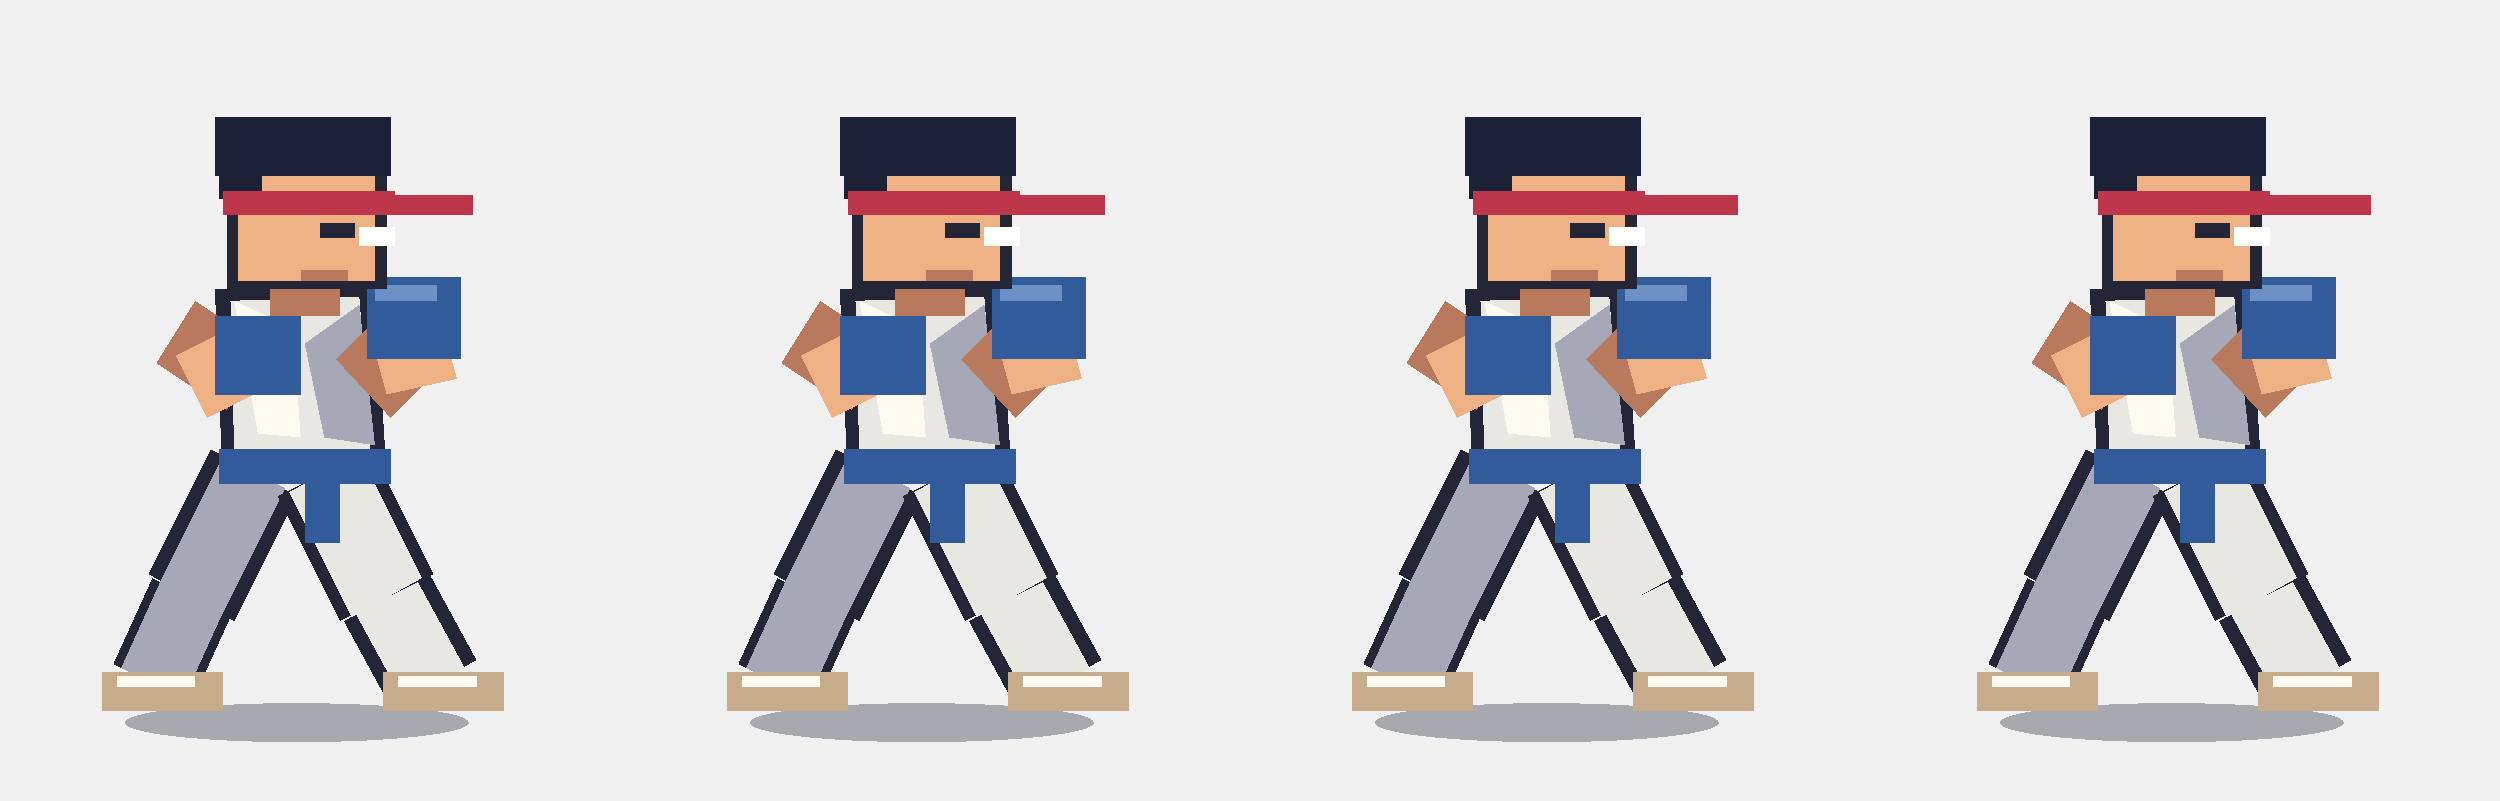
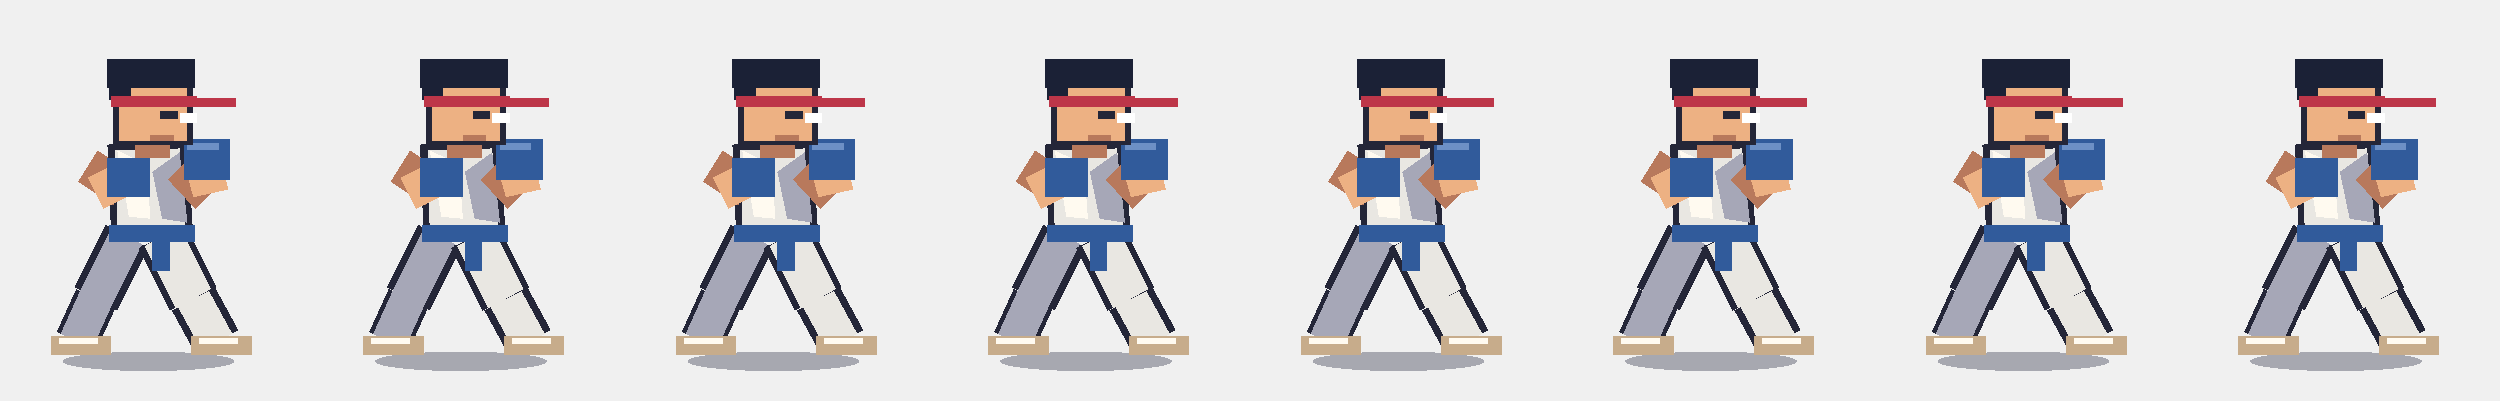
- <svg xmlns="http://www.w3.org/2000/svg" width="640" height="205" viewBox="0 0 640 205">
+ <svg xmlns="http://www.w3.org/2000/svg" width="1280" height="205" viewBox="0 0 1280 205">
  <g shape-rendering="crispEdges">
    <g transform="translate(0 0)">
      <ellipse cx="76" cy="185" rx="44" ry="5" fill="#202238" opacity=".35" />
      <polygon points="54,115 38,147 60,159 76,127" fill="#242638" />
      <polygon points="39,148 29,170 49,180 59,158" fill="#242638" />
      <polygon points="57,117 41,149 57,157 73,125" fill="#a6a7b7" />
      <polygon points="41,149 31,171 47,179 57,157" fill="#a6a7b7" />
      <rect x="26" y="172" width="31" height="10" fill="#c7ac8b" />
      <rect x="30" y="173" width="20" height="3" fill="#fffaf0" />
      <polygon points="71,127 87,159 111,147 95,115" fill="#242638" />
      <polygon points="88,159 100,181 122,169 110,147" fill="#242638" />
      <polygon points="74,126 90,158 108,148 92,116" fill="#e9e7e2" />
      <polygon points="91,157 103,179 119,171 107,149" fill="#e9e7e2" />
      <rect x="98" y="172" width="31" height="10" fill="#c7ac8b" />
      <rect x="102" y="173" width="20" height="3" fill="#fffaf0" />
      <polygon points="55,74 96,73 99,122 57,123" fill="#242638" />
      <polygon points="59,77 92,76 95,117 60,118" fill="#e9e7e2" />
      <polygon points="60,77 75,84 77,112 66,111" fill="#fffaf0" />
      <polygon points="92,78 78,88 83,112 96,114" fill="#a6a7b7" />
      <rect x="56" y="115" width="44" height="9" fill="#315b9b" />
      <rect x="78" y="120" width="9" height="19" fill="#315b9b" />
      <polygon points="50,77 40,93 58,105 68,89" fill="#b8795c" />
      <polygon points="53,107 69,99 61,83 45,91" fill="#edb183" />
      <rect x="55" y="81" width="22" height="20" fill="#315b9b" />
      <polygon points="86,92 100,107 116,91 102,76" fill="#b8795c" />
      <polygon points="117,97 112,79 94,83 99,101" fill="#edb183" />
      <rect x="94" y="71" width="24" height="21" fill="#315b9b" />
      <rect x="96" y="73" width="16" height="4" fill="#6d90c5" />
      <rect x="69" y="68" width="18" height="13" fill="#b8795c" />
      <rect x="58" y="35" width="41" height="39" fill="#242638" />
      <rect x="61" y="38" width="35" height="34" fill="#edb183" />
      <rect x="55" y="30" width="45" height="15" fill="#1b2136" />
      <rect x="56" y="41" width="11" height="10" fill="#1b2136" />
      <rect x="57" y="49" width="44" height="6" fill="#bd3649" />
      <rect x="99" y="50" width="22" height="5" fill="#bd3649" />
      <rect x="82" y="57" width="9" height="4" fill="#242638" />
      <rect x="77" y="69" width="12" height="3" fill="#b8795c" />
      <rect x="92" y="58" width="9" height="5" fill="#ffffff" />
    </g>
    <g transform="translate(160 0)">
      <ellipse cx="76" cy="185" rx="44" ry="5" fill="#202238" opacity=".35" />
      <polygon points="54,115 38,147 60,159 76,127" fill="#242638" />
      <polygon points="39,148 29,170 49,180 59,158" fill="#242638" />
      <polygon points="57,117 41,149 57,157 73,125" fill="#a6a7b7" />
      <polygon points="41,149 31,171 47,179 57,157" fill="#a6a7b7" />
      <rect x="26" y="172" width="31" height="10" fill="#c7ac8b" />
      <rect x="30" y="173" width="20" height="3" fill="#fffaf0" />
      <polygon points="71,127 87,159 111,147 95,115" fill="#242638" />
      <polygon points="88,159 100,181 122,169 110,147" fill="#242638" />
      <polygon points="74,126 90,158 108,148 92,116" fill="#e9e7e2" />
      <polygon points="91,157 103,179 119,171 107,149" fill="#e9e7e2" />
      <rect x="98" y="172" width="31" height="10" fill="#c7ac8b" />
      <rect x="102" y="173" width="20" height="3" fill="#fffaf0" />
      <polygon points="55,74 96,73 99,122 57,123" fill="#242638" />
      <polygon points="59,77 92,76 95,117 60,118" fill="#e9e7e2" />
      <polygon points="60,77 75,84 77,112 66,111" fill="#fffaf0" />
      <polygon points="92,78 78,88 83,112 96,114" fill="#a6a7b7" />
      <rect x="56" y="115" width="44" height="9" fill="#315b9b" />
      <rect x="78" y="120" width="9" height="19" fill="#315b9b" />
      <polygon points="50,77 40,93 58,105 68,89" fill="#b8795c" />
      <polygon points="53,107 69,99 61,83 45,91" fill="#edb183" />
      <rect x="55" y="81" width="22" height="20" fill="#315b9b" />
      <polygon points="86,92 100,107 116,91 102,76" fill="#b8795c" />
      <polygon points="117,97 112,79 94,83 99,101" fill="#edb183" />
      <rect x="94" y="71" width="24" height="21" fill="#315b9b" />
      <rect x="96" y="73" width="16" height="4" fill="#6d90c5" />
      <rect x="69" y="68" width="18" height="13" fill="#b8795c" />
      <rect x="58" y="35" width="41" height="39" fill="#242638" />
      <rect x="61" y="38" width="35" height="34" fill="#edb183" />
      <rect x="55" y="30" width="45" height="15" fill="#1b2136" />
      <rect x="56" y="41" width="11" height="10" fill="#1b2136" />
      <rect x="57" y="49" width="44" height="6" fill="#bd3649" />
+       <rect x="99" y="50" width="22" height="5" fill="#bd3649" />
+       <rect x="82" y="57" width="9" height="4" fill="#242638" />
+       <rect x="77" y="69" width="12" height="3" fill="#b8795c" />
+       <rect x="92" y="58" width="9" height="5" fill="#ffffff" />
+     </g>
+     <g transform="translate(320 0)">
+       <ellipse cx="76" cy="185" rx="44" ry="5" fill="#202238" opacity=".35" />
+       <polygon points="54,115 38,147 60,159 76,127" fill="#242638" />
+       <polygon points="39,148 29,170 49,180 59,158" fill="#242638" />
+       <polygon points="57,117 41,149 57,157 73,125" fill="#a6a7b7" />
+       <polygon points="41,149 31,171 47,179 57,157" fill="#a6a7b7" />
+       <rect x="26" y="172" width="31" height="10" fill="#c7ac8b" />
+       <rect x="30" y="173" width="20" height="3" fill="#fffaf0" />
+       <polygon points="71,127 87,159 111,147 95,115" fill="#242638" />
+       <polygon points="88,159 100,181 122,169 110,147" fill="#242638" />
+       <polygon points="74,126 90,158 108,148 92,116" fill="#e9e7e2" />
+       <polygon points="91,157 103,179 119,171 107,149" fill="#e9e7e2" />
+       <rect x="98" y="172" width="31" height="10" fill="#c7ac8b" />
+       <rect x="102" y="173" width="20" height="3" fill="#fffaf0" />
+       <polygon points="55,74 96,73 99,122 57,123" fill="#242638" />
+       <polygon points="59,77 92,76 95,117 60,118" fill="#e9e7e2" />
+       <polygon points="60,77 75,84 77,112 66,111" fill="#fffaf0" />
+       <polygon points="92,78 78,88 83,112 96,114" fill="#a6a7b7" />
+       <rect x="56" y="115" width="44" height="9" fill="#315b9b" />
+       <rect x="78" y="120" width="9" height="19" fill="#315b9b" />
+       <polygon points="50,77 40,93 58,105 68,89" fill="#b8795c" />
+       <polygon points="53,107 69,99 61,83 45,91" fill="#edb183" />
+       <rect x="55" y="81" width="22" height="20" fill="#315b9b" />
+       <polygon points="86,92 100,107 116,91 102,76" fill="#b8795c" />
+       <polygon points="117,97 112,79 94,83 99,101" fill="#edb183" />
+       <rect x="94" y="71" width="24" height="21" fill="#315b9b" />
+       <rect x="96" y="73" width="16" height="4" fill="#6d90c5" />
+       <rect x="69" y="68" width="18" height="13" fill="#b8795c" />
+       <rect x="58" y="35" width="41" height="39" fill="#242638" />
+       <rect x="61" y="38" width="35" height="34" fill="#edb183" />
+       <rect x="55" y="30" width="45" height="15" fill="#1b2136" />
+       <rect x="56" y="41" width="11" height="10" fill="#1b2136" />
+       <rect x="57" y="49" width="44" height="6" fill="#bd3649" />
      <rect x="99" y="50" width="24" height="5" fill="#bd3649" />
      <rect x="82" y="57" width="9" height="4" fill="#242638" />
      <rect x="77" y="69" width="12" height="3" fill="#b8795c" />
      <rect x="92" y="58" width="9" height="5" fill="#ffffff" />
    </g>
-     <g transform="translate(320 0)">
+     <g transform="translate(480 0)">
+       <ellipse cx="76" cy="185" rx="44" ry="5" fill="#202238" opacity=".35" />
+       <polygon points="54,115 38,147 60,159 76,127" fill="#242638" />
+       <polygon points="39,148 29,170 49,180 59,158" fill="#242638" />
+       <polygon points="57,117 41,149 57,157 73,125" fill="#a6a7b7" />
+       <polygon points="41,149 31,171 47,179 57,157" fill="#a6a7b7" />
+       <rect x="26" y="172" width="31" height="10" fill="#c7ac8b" />
+       <rect x="30" y="173" width="20" height="3" fill="#fffaf0" />
+       <polygon points="71,127 87,159 111,147 95,115" fill="#242638" />
+       <polygon points="88,159 100,181 122,169 110,147" fill="#242638" />
+       <polygon points="74,126 90,158 108,148 92,116" fill="#e9e7e2" />
+       <polygon points="91,157 103,179 119,171 107,149" fill="#e9e7e2" />
+       <rect x="98" y="172" width="31" height="10" fill="#c7ac8b" />
+       <rect x="102" y="173" width="20" height="3" fill="#fffaf0" />
+       <polygon points="55,74 96,73 99,122 57,123" fill="#242638" />
+       <polygon points="59,77 92,76 95,117 60,118" fill="#e9e7e2" />
+       <polygon points="60,77 75,84 77,112 66,111" fill="#fffaf0" />
+       <polygon points="92,78 78,88 83,112 96,114" fill="#a6a7b7" />
+       <rect x="56" y="115" width="44" height="9" fill="#315b9b" />
+       <rect x="78" y="120" width="9" height="19" fill="#315b9b" />
+       <polygon points="50,77 40,93 58,105 68,89" fill="#b8795c" />
+       <polygon points="53,107 69,99 61,83 45,91" fill="#edb183" />
+       <rect x="55" y="81" width="22" height="20" fill="#315b9b" />
+       <polygon points="86,92 100,107 116,91 102,76" fill="#b8795c" />
+       <polygon points="117,97 112,79 94,83 99,101" fill="#edb183" />
+       <rect x="94" y="71" width="24" height="21" fill="#315b9b" />
+       <rect x="96" y="73" width="16" height="4" fill="#6d90c5" />
+       <rect x="69" y="68" width="18" height="13" fill="#b8795c" />
+       <rect x="58" y="35" width="41" height="39" fill="#242638" />
+       <rect x="61" y="38" width="35" height="34" fill="#edb183" />
+       <rect x="55" y="30" width="45" height="15" fill="#1b2136" />
+       <rect x="56" y="41" width="11" height="10" fill="#1b2136" />
+       <rect x="57" y="49" width="44" height="6" fill="#bd3649" />
+       <rect x="99" y="50" width="24" height="5" fill="#bd3649" />
+       <rect x="82" y="57" width="9" height="4" fill="#242638" />
+       <rect x="77" y="69" width="12" height="3" fill="#b8795c" />
+       <rect x="92" y="58" width="9" height="5" fill="#ffffff" />
+     </g>
+     <g transform="translate(640 0)">
      <ellipse cx="76" cy="185" rx="44" ry="5" fill="#202238" opacity=".35" />
      <polygon points="54,115 38,147 60,159 76,127" fill="#242638" />
      <polygon points="39,148 29,170 49,180 59,158" fill="#242638" />
      <polygon points="57,117 41,149 57,157 73,125" fill="#a6a7b7" />
      <polygon points="41,149 31,171 47,179 57,157" fill="#a6a7b7" />
      <rect x="26" y="172" width="31" height="10" fill="#c7ac8b" />
      <rect x="30" y="173" width="20" height="3" fill="#fffaf0" />
      <polygon points="71,127 87,159 111,147 95,115" fill="#242638" />
      <polygon points="88,159 100,181 122,169 110,147" fill="#242638" />
      <polygon points="74,126 90,158 108,148 92,116" fill="#e9e7e2" />
      <polygon points="91,157 103,179 119,171 107,149" fill="#e9e7e2" />
      <rect x="98" y="172" width="31" height="10" fill="#c7ac8b" />
      <rect x="102" y="173" width="20" height="3" fill="#fffaf0" />
      <polygon points="55,74 96,73 99,122 57,123" fill="#242638" />
      <polygon points="59,77 92,76 95,117 60,118" fill="#e9e7e2" />
      <polygon points="60,77 75,84 77,112 66,111" fill="#fffaf0" />
      <polygon points="92,78 78,88 83,112 96,114" fill="#a6a7b7" />
      <rect x="56" y="115" width="44" height="9" fill="#315b9b" />
      <rect x="78" y="120" width="9" height="19" fill="#315b9b" />
      <polygon points="50,77 40,93 58,105 68,89" fill="#b8795c" />
      <polygon points="53,107 69,99 61,83 45,91" fill="#edb183" />
      <rect x="55" y="81" width="22" height="20" fill="#315b9b" />
      <polygon points="86,92 100,107 116,91 102,76" fill="#b8795c" />
      <polygon points="117,97 112,79 94,83 99,101" fill="#edb183" />
      <rect x="94" y="71" width="24" height="21" fill="#315b9b" />
      <rect x="96" y="73" width="16" height="4" fill="#6d90c5" />
      <rect x="69" y="68" width="18" height="13" fill="#b8795c" />
      <rect x="58" y="35" width="41" height="39" fill="#242638" />
      <rect x="61" y="38" width="35" height="34" fill="#edb183" />
      <rect x="55" y="30" width="45" height="15" fill="#1b2136" />
      <rect x="56" y="41" width="11" height="10" fill="#1b2136" />
      <rect x="57" y="49" width="44" height="6" fill="#bd3649" />
      <rect x="99" y="50" width="26" height="5" fill="#bd3649" />
      <rect x="82" y="57" width="9" height="4" fill="#242638" />
      <rect x="77" y="69" width="12" height="3" fill="#b8795c" />
      <rect x="92" y="58" width="9" height="5" fill="#ffffff" />
    </g>
-     <g transform="translate(480 0)">
+     <g transform="translate(800 0)">
+       <ellipse cx="76" cy="185" rx="44" ry="5" fill="#202238" opacity=".35" />
+       <polygon points="54,115 38,147 60,159 76,127" fill="#242638" />
+       <polygon points="39,148 29,170 49,180 59,158" fill="#242638" />
+       <polygon points="57,117 41,149 57,157 73,125" fill="#a6a7b7" />
+       <polygon points="41,149 31,171 47,179 57,157" fill="#a6a7b7" />
+       <rect x="26" y="172" width="31" height="10" fill="#c7ac8b" />
+       <rect x="30" y="173" width="20" height="3" fill="#fffaf0" />
+       <polygon points="71,127 87,159 111,147 95,115" fill="#242638" />
+       <polygon points="88,159 100,181 122,169 110,147" fill="#242638" />
+       <polygon points="74,126 90,158 108,148 92,116" fill="#e9e7e2" />
+       <polygon points="91,157 103,179 119,171 107,149" fill="#e9e7e2" />
+       <rect x="98" y="172" width="31" height="10" fill="#c7ac8b" />
+       <rect x="102" y="173" width="20" height="3" fill="#fffaf0" />
+       <polygon points="55,74 96,73 99,122 57,123" fill="#242638" />
+       <polygon points="59,77 92,76 95,117 60,118" fill="#e9e7e2" />
+       <polygon points="60,77 75,84 77,112 66,111" fill="#fffaf0" />
+       <polygon points="92,78 78,88 83,112 96,114" fill="#a6a7b7" />
+       <rect x="56" y="115" width="44" height="9" fill="#315b9b" />
+       <rect x="78" y="120" width="9" height="19" fill="#315b9b" />
+       <polygon points="50,77 40,93 58,105 68,89" fill="#b8795c" />
+       <polygon points="53,107 69,99 61,83 45,91" fill="#edb183" />
+       <rect x="55" y="81" width="22" height="20" fill="#315b9b" />
+       <polygon points="86,92 100,107 116,91 102,76" fill="#b8795c" />
+       <polygon points="117,97 112,79 94,83 99,101" fill="#edb183" />
+       <rect x="94" y="71" width="24" height="21" fill="#315b9b" />
+       <rect x="96" y="73" width="16" height="4" fill="#6d90c5" />
+       <rect x="69" y="68" width="18" height="13" fill="#b8795c" />
+       <rect x="58" y="35" width="41" height="39" fill="#242638" />
+       <rect x="61" y="38" width="35" height="34" fill="#edb183" />
+       <rect x="55" y="30" width="45" height="15" fill="#1b2136" />
+       <rect x="56" y="41" width="11" height="10" fill="#1b2136" />
+       <rect x="57" y="49" width="44" height="6" fill="#bd3649" />
+       <rect x="99" y="50" width="26" height="5" fill="#bd3649" />
+       <rect x="82" y="57" width="9" height="4" fill="#242638" />
+       <rect x="77" y="69" width="12" height="3" fill="#b8795c" />
+       <rect x="92" y="58" width="9" height="5" fill="#ffffff" />
+     </g>
+     <g transform="translate(960 0)">
+       <ellipse cx="76" cy="185" rx="44" ry="5" fill="#202238" opacity=".35" />
+       <polygon points="54,115 38,147 60,159 76,127" fill="#242638" />
+       <polygon points="39,148 29,170 49,180 59,158" fill="#242638" />
+       <polygon points="57,117 41,149 57,157 73,125" fill="#a6a7b7" />
+       <polygon points="41,149 31,171 47,179 57,157" fill="#a6a7b7" />
+       <rect x="26" y="172" width="31" height="10" fill="#c7ac8b" />
+       <rect x="30" y="173" width="20" height="3" fill="#fffaf0" />
+       <polygon points="71,127 87,159 111,147 95,115" fill="#242638" />
+       <polygon points="88,159 100,181 122,169 110,147" fill="#242638" />
+       <polygon points="74,126 90,158 108,148 92,116" fill="#e9e7e2" />
+       <polygon points="91,157 103,179 119,171 107,149" fill="#e9e7e2" />
+       <rect x="98" y="172" width="31" height="10" fill="#c7ac8b" />
+       <rect x="102" y="173" width="20" height="3" fill="#fffaf0" />
+       <polygon points="55,74 96,73 99,122 57,123" fill="#242638" />
+       <polygon points="59,77 92,76 95,117 60,118" fill="#e9e7e2" />
+       <polygon points="60,77 75,84 77,112 66,111" fill="#fffaf0" />
+       <polygon points="92,78 78,88 83,112 96,114" fill="#a6a7b7" />
+       <rect x="56" y="115" width="44" height="9" fill="#315b9b" />
+       <rect x="78" y="120" width="9" height="19" fill="#315b9b" />
+       <polygon points="50,77 40,93 58,105 68,89" fill="#b8795c" />
+       <polygon points="53,107 69,99 61,83 45,91" fill="#edb183" />
+       <rect x="55" y="81" width="22" height="20" fill="#315b9b" />
+       <polygon points="86,92 100,107 116,91 102,76" fill="#b8795c" />
+       <polygon points="117,97 112,79 94,83 99,101" fill="#edb183" />
+       <rect x="94" y="71" width="24" height="21" fill="#315b9b" />
+       <rect x="96" y="73" width="16" height="4" fill="#6d90c5" />
+       <rect x="69" y="68" width="18" height="13" fill="#b8795c" />
+       <rect x="58" y="35" width="41" height="39" fill="#242638" />
+       <rect x="61" y="38" width="35" height="34" fill="#edb183" />
+       <rect x="55" y="30" width="45" height="15" fill="#1b2136" />
+       <rect x="56" y="41" width="11" height="10" fill="#1b2136" />
+       <rect x="57" y="49" width="44" height="6" fill="#bd3649" />
+       <rect x="99" y="50" width="28" height="5" fill="#bd3649" />
+       <rect x="82" y="57" width="9" height="4" fill="#242638" />
+       <rect x="77" y="69" width="12" height="3" fill="#b8795c" />
+       <rect x="92" y="58" width="9" height="5" fill="#ffffff" />
+     </g>
+     <g transform="translate(1120 0)">
      <ellipse cx="76" cy="185" rx="44" ry="5" fill="#202238" opacity=".35" />
      <polygon points="54,115 38,147 60,159 76,127" fill="#242638" />
      <polygon points="39,148 29,170 49,180 59,158" fill="#242638" />
      <polygon points="57,117 41,149 57,157 73,125" fill="#a6a7b7" />
      <polygon points="41,149 31,171 47,179 57,157" fill="#a6a7b7" />
      <rect x="26" y="172" width="31" height="10" fill="#c7ac8b" />
      <rect x="30" y="173" width="20" height="3" fill="#fffaf0" />
      <polygon points="71,127 87,159 111,147 95,115" fill="#242638" />
      <polygon points="88,159 100,181 122,169 110,147" fill="#242638" />
      <polygon points="74,126 90,158 108,148 92,116" fill="#e9e7e2" />
      <polygon points="91,157 103,179 119,171 107,149" fill="#e9e7e2" />
      <rect x="98" y="172" width="31" height="10" fill="#c7ac8b" />
      <rect x="102" y="173" width="20" height="3" fill="#fffaf0" />
      <polygon points="55,74 96,73 99,122 57,123" fill="#242638" />
      <polygon points="59,77 92,76 95,117 60,118" fill="#e9e7e2" />
      <polygon points="60,77 75,84 77,112 66,111" fill="#fffaf0" />
      <polygon points="92,78 78,88 83,112 96,114" fill="#a6a7b7" />
      <rect x="56" y="115" width="44" height="9" fill="#315b9b" />
      <rect x="78" y="120" width="9" height="19" fill="#315b9b" />
      <polygon points="50,77 40,93 58,105 68,89" fill="#b8795c" />
      <polygon points="53,107 69,99 61,83 45,91" fill="#edb183" />
      <rect x="55" y="81" width="22" height="20" fill="#315b9b" />
      <polygon points="86,92 100,107 116,91 102,76" fill="#b8795c" />
      <polygon points="117,97 112,79 94,83 99,101" fill="#edb183" />
      <rect x="94" y="71" width="24" height="21" fill="#315b9b" />
      <rect x="96" y="73" width="16" height="4" fill="#6d90c5" />
      <rect x="69" y="68" width="18" height="13" fill="#b8795c" />
      <rect x="58" y="35" width="41" height="39" fill="#242638" />
      <rect x="61" y="38" width="35" height="34" fill="#edb183" />
      <rect x="55" y="30" width="45" height="15" fill="#1b2136" />
      <rect x="56" y="41" width="11" height="10" fill="#1b2136" />
      <rect x="57" y="49" width="44" height="6" fill="#bd3649" />
      <rect x="99" y="50" width="28" height="5" fill="#bd3649" />
      <rect x="82" y="57" width="9" height="4" fill="#242638" />
      <rect x="77" y="69" width="12" height="3" fill="#b8795c" />
      <rect x="92" y="58" width="9" height="5" fill="#ffffff" />
    </g>
  </g>
</svg>
